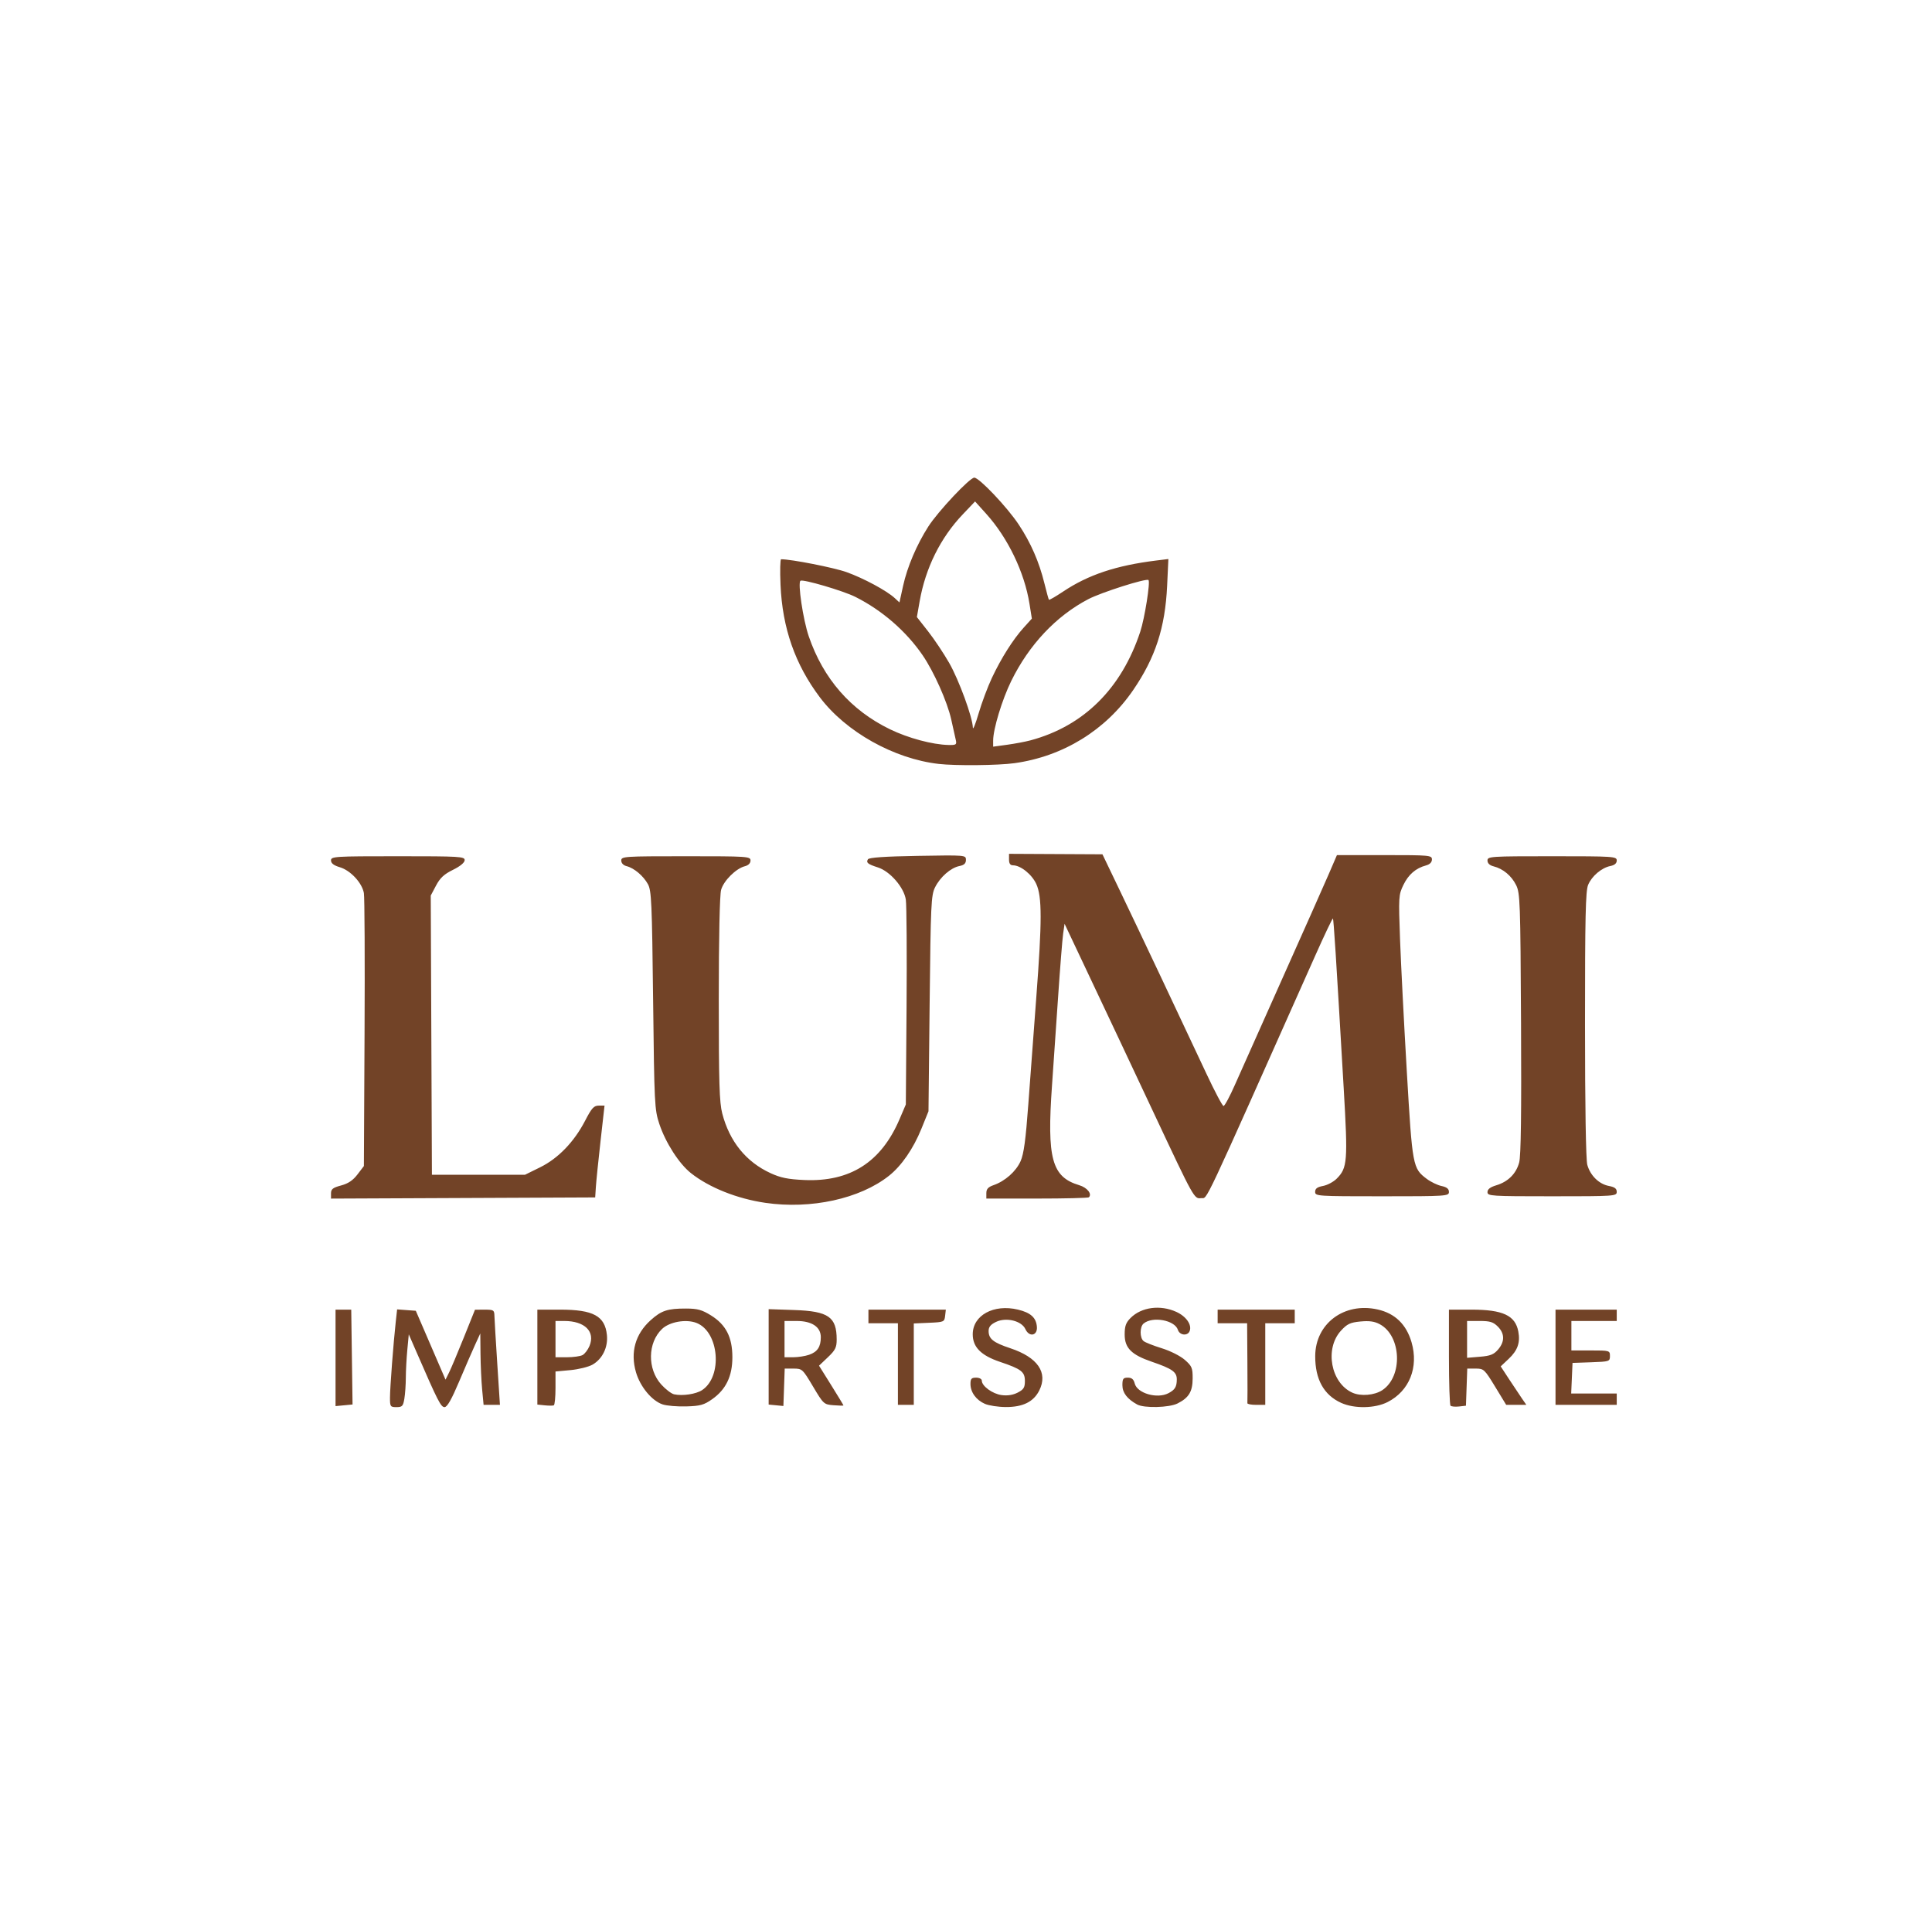
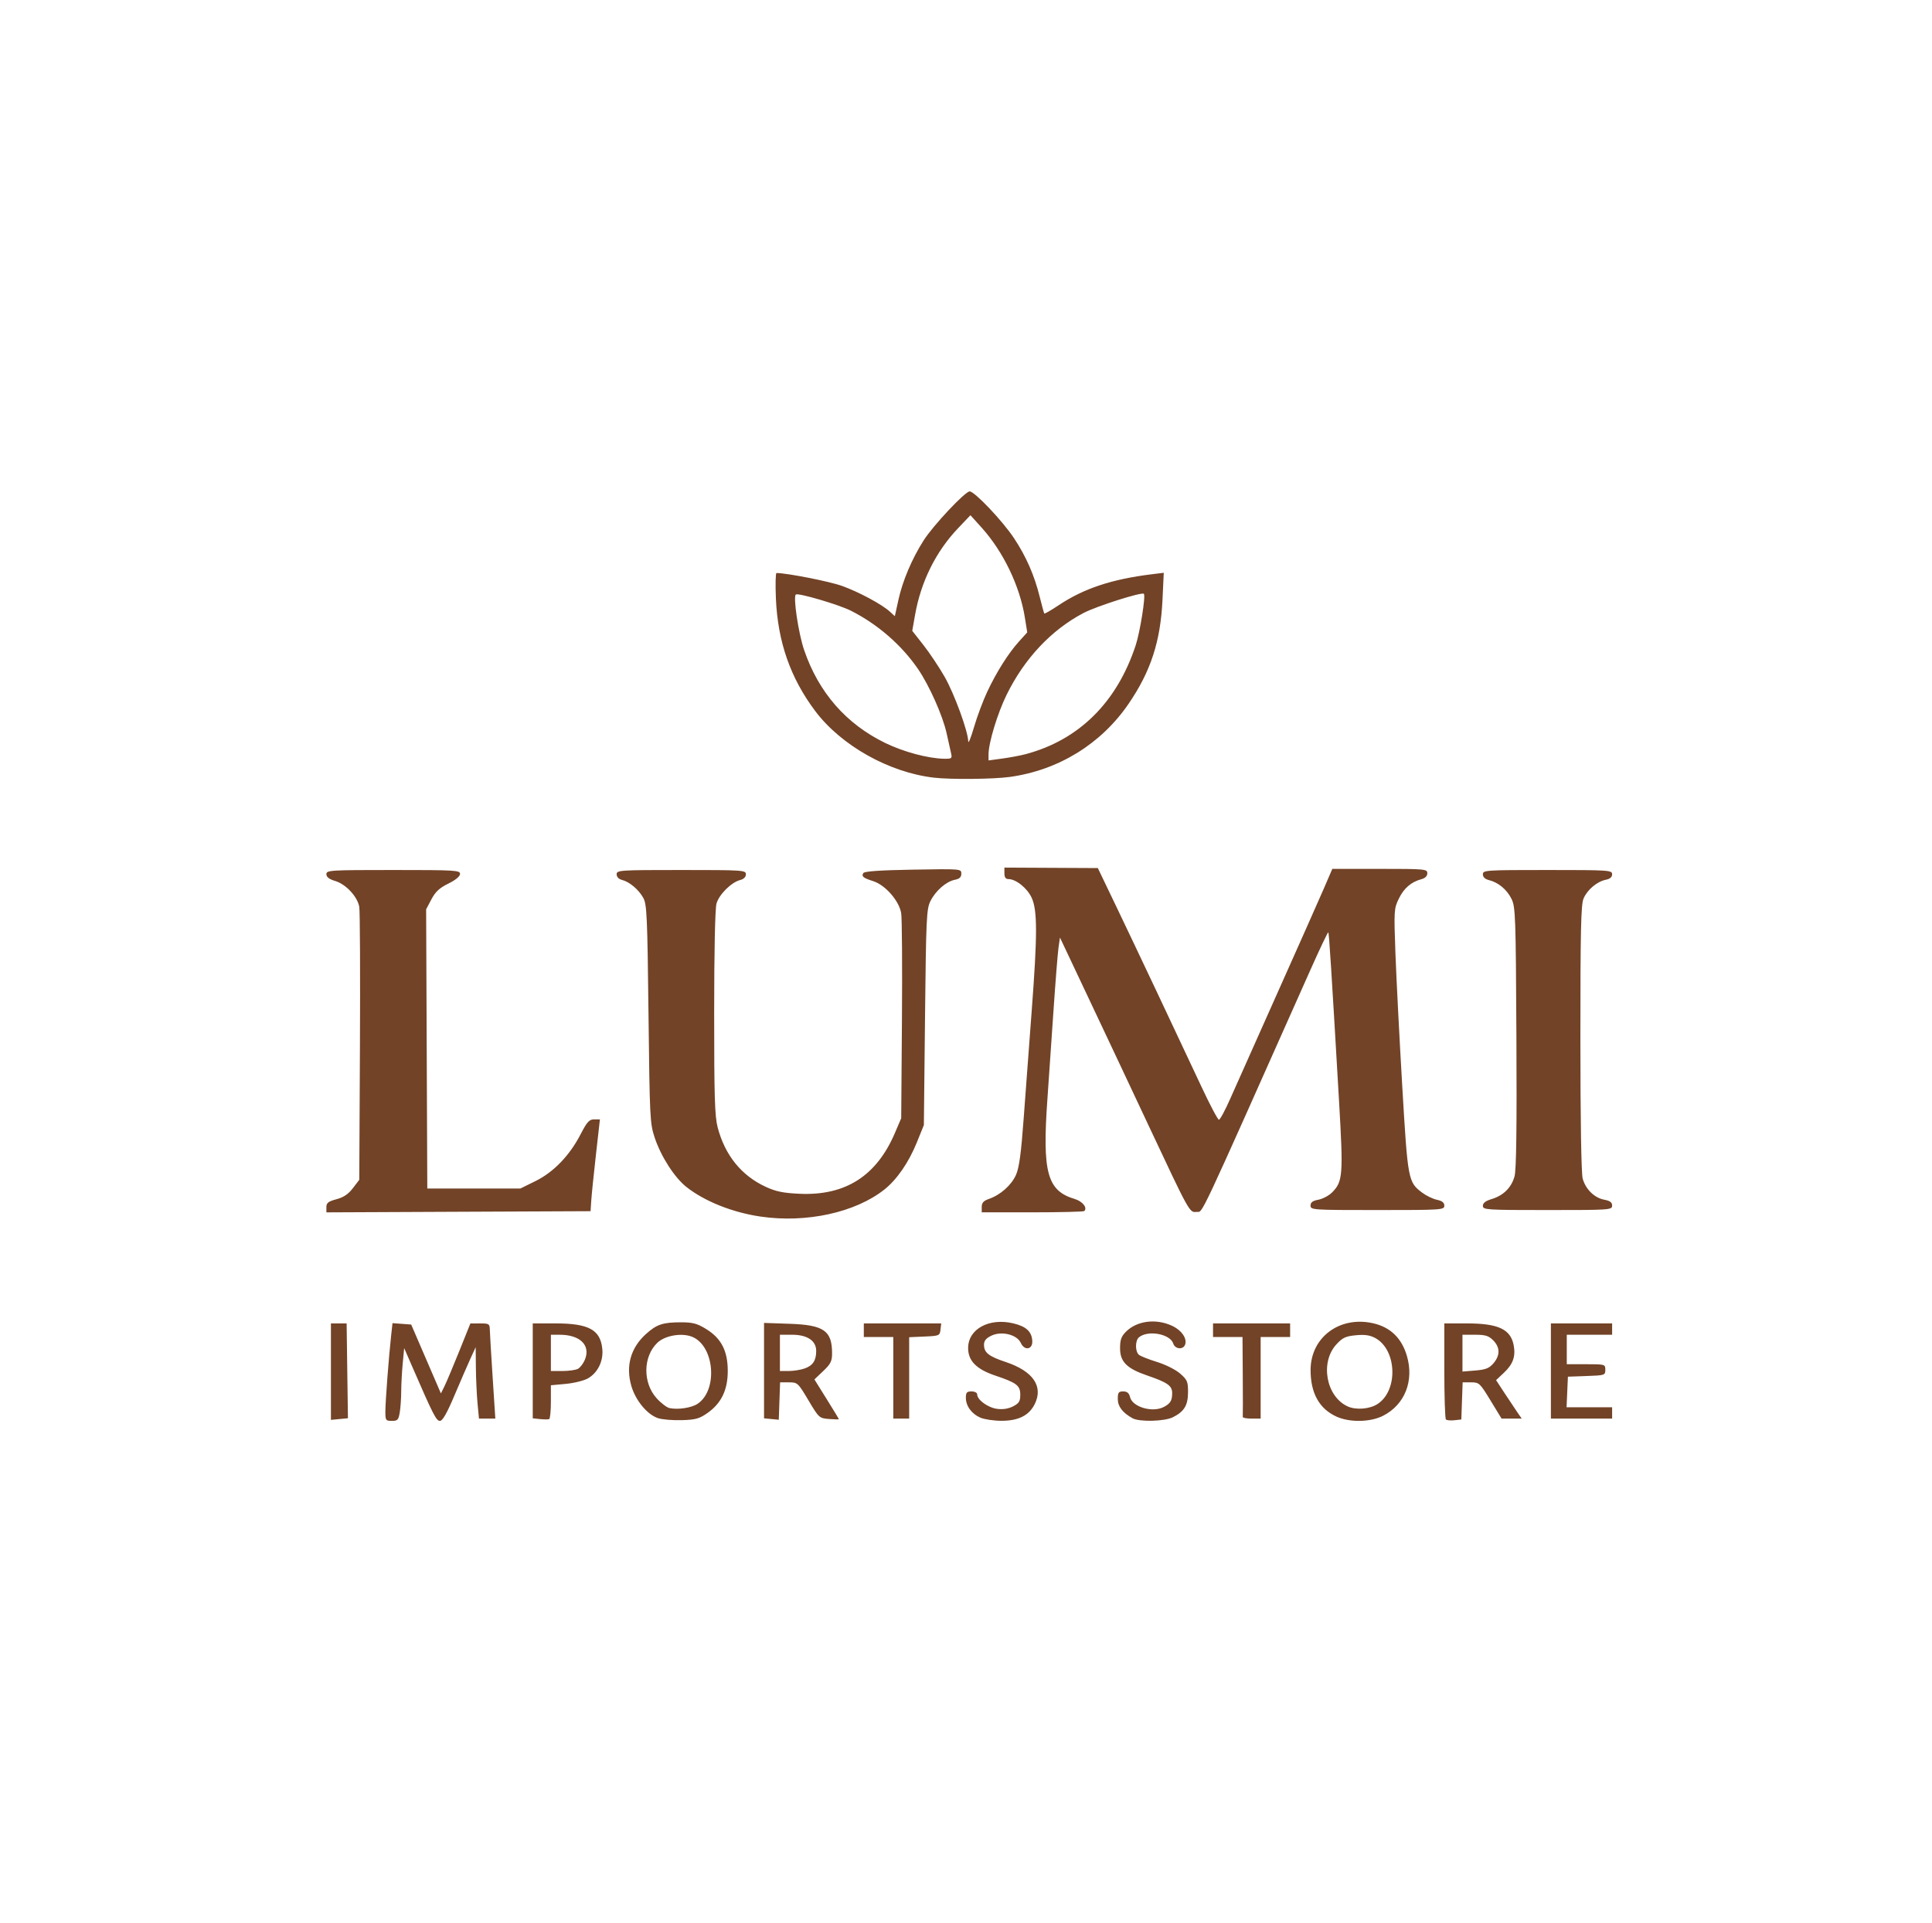
- <svg xmlns="http://www.w3.org/2000/svg" version="1.1" id="svg1" width="852" height="848" viewBox="0 0 852 848">
-   <defs id="defs1" />
-   <g id="g1">
-     <path style="fill:#724327;fill-opacity:1" d="M 147.972,598.97 V 577.693 h 3.461 3.461 l 0.289,20.92 0.289,20.92 -3.75,0.357 -3.75,0.357 z m 24.01,17.474 c 0.011,-4.394 1.523,-24.234 2.558,-33.554 l 0.589,-5.304 4.12,0.304 4.12,0.304 6.551,15.191 6.551,15.191 1.583,-3.191 c 0.87,-1.755 3.795,-8.698 6.5,-15.429 l 4.917,-12.238 4.25,-0.012 c 3.956,-0.011 4.255,0.178 4.318,2.738 0.038,1.512 0.6,10.963 1.25,21 l 1.182,18.25 -3.605,-5e-4 -3.605,-4.9e-4 -0.637,-6.75 c -0.351,-3.712 -0.678,-10.8 -0.728,-15.75 l -0.09,-9 -2.294,5 c -1.261,2.75 -4.435,10.062 -7.052,16.25 -3.339,7.895 -5.252,11.25 -6.416,11.25 -1.623,0 -2.948,-2.602 -12.381,-24.306 l -3.393,-7.806 -0.643,6.806 c -0.353,3.743 -0.651,9.281 -0.661,12.306 -0.01,3.025 -0.297,7.188 -0.638,9.25 -0.548,3.318 -0.95,3.75 -3.489,3.75 -2.71,0 -2.869,-0.235 -2.859,-4.25 z m 68.24,3.461 -3.25,-0.337 V 598.63 577.693 h 10.032 c 14.639,0 19.785,2.795 20.641,11.209 0.545,5.359 -1.954,10.519 -6.312,13.034 -1.726,0.996 -6.114,2.089 -9.75,2.429 l -6.611,0.617 v 7.296 c 0,4.013 -0.338,7.446 -0.75,7.629 -0.412,0.183 -2.212,0.181 -4,-0.004 z m 16.679,-22.172 c 0.988,-0.529 2.363,-2.329 3.056,-4 2.64,-6.375 -2.063,-11.038 -11.133,-11.038 h -3.851 v 8 8 h 5.066 c 2.786,0 5.874,-0.433 6.863,-0.962 z m 35.302,21.76 c -4.757,-1.598 -9.884,-7.797 -11.746,-14.203 -2.555,-8.79 -0.3,-16.819 6.434,-22.902 4.759,-4.299 7.485,-5.199 15.688,-5.176 5.016,0.014 6.966,0.55 10.922,3 6.64,4.112 9.472,9.638 9.472,18.483 0,8.334 -2.828,14.214 -8.89,18.484 -3.638,2.562 -5.252,3.014 -11.423,3.198 -3.953,0.118 -8.658,-0.28 -10.456,-0.884 z m 17.401,-6.292 c 9.188,-6.02 7.536,-25.782 -2.48,-29.656 -4.587,-1.774 -11.874,-0.491 -15.175,2.673 -6.366,6.099 -6.523,17.653 -0.333,24.505 1.913,2.117 4.463,4.062 5.667,4.323 3.708,0.802 9.637,-0.086 12.321,-1.844 z m 32.618,6.681 -3.25,-0.313 v -21.045 -21.045 l 11.25,0.383 c 15.132,0.516 18.75,3.031 18.75,13.034 0,3.473 -0.602,4.68 -3.893,7.811 l -3.893,3.703 5.393,8.643 c 2.966,4.753 5.393,8.758 5.393,8.899 0,0.141 -1.963,0.101 -4.363,-0.09 -4.284,-0.341 -4.447,-0.489 -9.068,-8.257 -4.592,-7.72 -4.799,-7.91 -8.598,-7.91 h -3.893 l -0.289,8.25 -0.289,8.25 z m 14.622,-22.292 c 3.65,-1.272 5.128,-3.509 5.128,-7.756 0,-4.5 -3.93,-7.138 -10.635,-7.138 h -5.365 v 8 8 h 3.851 c 2.118,0 5.277,-0.497 7.021,-1.105 z m 77.506,21.668 c -3.872,-1.685 -6.378,-5.138 -6.378,-8.786 0,-2.296 0.433,-2.777 2.5,-2.777 1.409,0 2.5,0.578 2.5,1.326 0,2.387 4.722,5.827 8.739,6.366 2.591,0.348 5.016,-0.031 7.098,-1.108 2.623,-1.357 3.163,-2.224 3.163,-5.087 0,-4.092 -1.556,-5.291 -11,-8.472 -8.351,-2.813 -12,-6.505 -12,-12.141 0,-8.4 9.262,-13.46 19.946,-10.897 5.633,1.351 8.058,3.571 8.349,7.64 0.279,3.909 -3.409,4.614 -5.069,0.969 -1.666,-3.656 -8.448,-5.338 -12.922,-3.204 -2.408,1.148 -3.303,2.238 -3.303,4.02 0,3.479 2.051,5.109 9.578,7.614 12.069,4.016 16.693,10.749 12.775,18.601 -2.514,5.038 -7.258,7.383 -14.838,7.334 -3.309,-0.021 -7.42,-0.651 -9.137,-1.398 z m 67.122,0.27 c -4.399,-2.433 -6.5,-5.183 -6.5,-8.507 0,-2.841 0.349,-3.326 2.392,-3.326 1.733,0 2.569,0.706 3.036,2.566 1.093,4.355 9.925,6.897 14.889,4.284 2.881,-1.516 3.65,-2.791 3.669,-6.077 0.018,-3.273 -2.014,-4.712 -10.985,-7.782 -9.043,-3.094 -12,-6.061 -12,-12.042 0,-3.714 0.54,-5.217 2.623,-7.3 4.778,-4.778 13.067,-5.88 20.126,-2.677 4.376,1.986 6.973,5.703 5.914,8.464 -0.877,2.286 -4.413,1.927 -5.192,-0.528 -1.357,-4.275 -11.154,-6.076 -15.126,-2.78 -1.729,1.435 -1.74,6.299 -0.018,7.728 0.73,0.606 4.338,2.031 8.017,3.168 3.775,1.166 8.207,3.399 10.173,5.124 3.139,2.756 3.481,3.567 3.461,8.205 -0.025,5.802 -1.671,8.523 -6.678,11.038 -3.701,1.86 -14.74,2.133 -17.8,0.441 z m 89.959,-0.713 c -7.622,-3.462 -11.465,-10.394 -11.431,-20.62 0.047,-14.356 12.777,-23.876 27.516,-20.578 7.655,1.713 12.669,6.558 14.967,14.464 3.208,11.035 -0.962,21.475 -10.53,26.363 -5.581,2.851 -14.697,3.016 -20.522,0.37 z m 18.127,-5.585 c 9.166,-6.006 8.509,-23.938 -1.065,-29.095 -2.355,-1.268 -4.623,-1.59 -8.551,-1.212 -4.514,0.434 -5.85,1.063 -8.582,4.045 -7.28,7.944 -4.505,23.045 5.027,27.357 3.695,1.671 9.712,1.171 13.171,-1.095 z m 30.114,6.83 c -0.385,-0.385 -0.699,-10.074 -0.699,-21.533 V 577.693 h 9.935 c 13.846,0 19.33,2.562 20.66,9.653 0.918,4.893 -0.292,8.325 -4.25,12.058 l -3.519,3.319 3.753,5.735 c 2.064,3.154 4.609,6.972 5.655,8.485 l 1.902,2.75 h -4.444 -4.444 l -4.872,-8 c -4.682,-7.688 -5.016,-8 -8.584,-8 H 647.053 l -0.29,8.187 -0.29,8.187 -3.051,0.346 c -1.678,0.19 -3.365,0.031 -3.75,-0.354 z m 20.97,-24.768 c 3.003,-3.491 2.96,-7.06 -0.124,-10.143 -2.016,-2.016 -3.446,-2.455 -8,-2.455 h -5.545 v 8.124 8.124 l 5.669,-0.47 c 4.597,-0.381 6.11,-0.983 8,-3.18 z m -264.669,6.402 v -18 h -6.5 -6.5 v -3 -3 h 17.066 17.066 l -0.316,2.75 c -0.306,2.663 -0.53,2.759 -7.066,3.046 l -6.75,0.296 v 17.954 17.954 h -3.5 -3.5 z m 154.118,17.25 c 0.065,-0.412 0.065,-8.512 0,-18 l -0.118,-17.25 h -6.5 -6.5 v -3 -3 h 17 17 v 3 3 h -6.5 -6.5 v 18 18 h -4 c -2.2,0 -3.947,-0.338 -3.882,-0.75 z m 135.882,-20.25 v -21 h 13.5 13.5 v 2.5 2.5 h -10 -10 v 6.5 6.5 h 8.5 c 8.363,0 8.5,0.04 8.5,2.46 0,2.391 -0.232,2.468 -8.25,2.75 l -8.25,0.29 -0.296,6.75 -0.296,6.75 h 10.046 10.046 v 2.5 2.5 h -13.5 -13.5 z M 337.511,530.581 c -12.442,-1.813 -24.772,-6.736 -32.807,-13.1 -5.231,-4.143 -11.186,-13.414 -13.949,-21.716 -2.092,-6.286 -2.211,-8.66 -2.735,-54.572 -0.491,-42.968 -0.729,-48.331 -2.278,-51.162 -2.014,-3.68 -6.1,-7.132 -9.432,-7.968 -1.419,-0.356 -2.338,-1.33 -2.338,-2.478 0,-1.811 1.211,-1.892 28.5,-1.892 27.289,0 28.5,0.08 28.5,1.892 0,1.18 -0.934,2.126 -2.482,2.514 -3.924,0.985 -9.37,6.399 -10.488,10.426 -0.621,2.236 -1.021,21.054 -1.024,48.208 -0.005,36.803 0.261,45.562 1.527,50.425 3.22,12.363 10.492,21.355 21.292,26.327 4.441,2.045 7.672,2.703 14.862,3.027 20.193,0.91 33.926,-7.853 42.029,-26.819 l 2.777,-6.5 0.321,-43 c 0.177,-23.65 0.031,-44.96 -0.324,-47.356 -0.8,-5.405 -6.949,-12.498 -12.321,-14.214 -4.468,-1.427 -5.298,-2.107 -4.378,-3.587 0.482,-0.776 7.494,-1.256 21.958,-1.503 21.148,-0.361 21.25,-0.353 21.25,1.773 0,1.55 -0.784,2.293 -2.86,2.708 -3.847,0.769 -8.49,4.829 -10.77,9.416 -1.723,3.467 -1.909,7.476 -2.376,51.262 l -0.507,47.5 -3.112,7.687 c -3.57,8.818 -8.791,16.391 -14.321,20.771 -12.81,10.146 -34.373,14.864 -54.515,11.93 z m -191.539,-4.172 c 0,-1.877 0.817,-2.519 4.432,-3.486 3.159,-0.845 5.242,-2.246 7.25,-4.879 l 2.818,-3.693 0.294,-58.579 c 0.162,-32.218 0.027,-60.051 -0.299,-61.85 -0.82,-4.522 -5.888,-9.967 -10.587,-11.375 -2.705,-0.81 -3.907,-1.737 -3.907,-3.012 0,-1.747 1.512,-1.842 29.5,-1.842 27.451,0 29.496,0.122 29.441,1.75 -0.036,1.084 -2.005,2.703 -5.171,4.254 -3.891,1.905 -5.671,3.56 -7.449,6.922 l -2.336,4.418 0.258,61.578 0.258,61.578 h 20.525 20.525 l 6.647,-3.274 c 8.005,-3.943 15.04,-11.238 19.898,-20.633 2.849,-5.509 3.824,-6.587 5.966,-6.59 l 2.56,-0.004 -1.762,15.66 c -0.969,8.613 -1.896,17.726 -2.06,20.25 l -0.298,4.59 -58.25,0.258 -58.25,0.258 z m 289,-0.118 c 0,-1.797 0.796,-2.68 3.161,-3.504 5.112,-1.782 9.941,-6.07 11.95,-10.611 1.406,-3.178 2.254,-9.439 3.402,-25.108 0.841,-11.481 2.42,-32.658 3.508,-47.059 2.554,-33.792 2.557,-44.445 0.015,-50.045 -1.929,-4.25 -6.918,-8.26 -10.286,-8.267 -1.205,-0.003 -1.75,-0.792 -1.75,-2.535 v -2.531 l 20.6,0.104 20.6,0.104 7.999,16.677 c 8.366,17.443 26.378,55.555 37.805,79.997 3.682,7.876 7.1,14.33 7.595,14.343 0.495,0.013 2.753,-4.181 5.016,-9.32 2.264,-5.138 11.664,-26.218 20.89,-46.843 9.226,-20.625 18.423,-41.325 20.439,-46 l 3.664,-8.5 h 20.945 c 20.018,0 20.945,0.085 20.945,1.928 0,1.229 -0.938,2.179 -2.586,2.62 -4.536,1.213 -7.754,3.992 -10.002,8.636 -2.108,4.354 -2.161,5.23 -1.465,24.167 0.397,10.807 1.739,36.974 2.982,58.149 2.463,41.955 2.595,42.662 8.82,47.339 1.788,1.343 4.714,2.752 6.501,3.131 2.299,0.487 3.25,1.251 3.25,2.61 0,1.851 -1.073,1.921 -29.5,1.921 -28.605,0 -29.5,-0.059 -29.5,-1.955 0,-1.439 0.915,-2.126 3.469,-2.606 1.908,-0.358 4.608,-1.79 6.001,-3.183 4.785,-4.785 5.004,-7.597 3.118,-40.011 -3.431,-58.987 -4.412,-74.403 -4.756,-74.747 -0.192,-0.192 -3.693,7.154 -7.779,16.326 -51.104,114.698 -47.314,106.636 -50.306,106.988 -3.119,0.366 -3.029,0.528 -21.073,-37.907 -11.693,-24.906 -16.522,-35.156 -30.977,-65.757 l -8.197,-17.351 -0.631,4.351 c -0.347,2.393 -1.376,15.376 -2.287,28.851 -0.911,13.475 -2.09,30.6 -2.619,38.057 -2.299,32.372 -0.105,40.424 12.001,44.051 3.518,1.054 5.749,3.847 4.261,5.335 -0.307,0.307 -10.608,0.558 -22.891,0.558 h -22.333 z m 221,-0.44 c 0,-1.27 1.194,-2.2 3.848,-2.995 5.224,-1.565 8.793,-5.116 10.129,-10.079 0.775,-2.878 1.024,-21.567 0.819,-61.361 -0.277,-53.583 -0.415,-57.463 -2.169,-60.993 -2.054,-4.133 -5.77,-7.226 -9.938,-8.272 -1.733,-0.435 -2.689,-1.347 -2.689,-2.566 0,-1.811 1.211,-1.892 28.5,-1.892 27.2,0 28.5,0.086 28.5,1.875 0,1.25 -0.926,2.06 -2.777,2.43 -3.894,0.779 -8.218,4.438 -9.845,8.33 -1.118,2.677 -1.378,14.305 -1.373,61.582 0.003,36.053 0.39,59.665 1.013,61.909 1.312,4.722 5.169,8.498 9.512,9.313 2.554,0.479 3.469,1.167 3.469,2.606 0,1.894 -0.887,1.955 -28.5,1.955 -27.017,0 -28.5,-0.096 -28.5,-1.842 z m -242,-188.878 c -19.747,-2.254 -40.967,-14.151 -52.426,-29.393 -10.937,-14.547 -16.52,-30.527 -17.342,-49.637 -0.266,-6.188 -0.148,-11.25 0.264,-11.25 4.576,0 23.276,3.678 28.846,5.674 7.537,2.7 17.726,8.188 21.248,11.443 l 2.09,1.932 1.607,-7.314 c 1.842,-8.381 5.991,-18.141 11.128,-26.17 4.255,-6.651 18.269,-21.564 20.265,-21.564 2.18,0 14.513,13.015 19.578,20.661 5.344,8.066 9.003,16.436 11.344,25.948 0.933,3.79 1.831,7.055 1.996,7.257 0.165,0.201 2.992,-1.431 6.282,-3.628 11.071,-7.393 23.372,-11.496 41.008,-13.677 l 5.389,-0.667 -0.552,11.803 c -0.865,18.476 -5.186,31.732 -15.021,46.075 -12.106,17.656 -30.866,29.197 -52.31,32.179 -7.18,0.999 -25.914,1.183 -33.396,0.329 z m 40.436,-10.391 c 23.466,-6.282 40.18,-22.836 48.456,-47.99 1.931,-5.869 4.473,-21.867 3.612,-22.729 -0.898,-0.898 -20.817,5.433 -26.568,8.445 -14.199,7.435 -26.11,20.096 -33.968,36.105 -4.024,8.2 -7.968,21.203 -7.968,26.274 v 2.675 l 6.186,-0.846 c 3.402,-0.465 8.015,-1.336 10.25,-1.934 z m -32.899,-0.139 c -0.276,-1.238 -1.193,-5.352 -2.038,-9.142 -1.733,-7.775 -7.652,-21.055 -12.606,-28.281 -7.279,-10.616 -17.887,-19.821 -29.653,-25.729 -5.336,-2.68 -22.984,-7.874 -24.199,-7.122 -1.304,0.806 1.129,17.161 3.648,24.525 6.403,18.715 18.537,32.605 35.811,40.994 8.023,3.896 18.724,6.772 25.769,6.924 3.407,0.074 3.721,-0.135 3.267,-2.168 z m 15.899,-27.387 c 4.131,-8.777 9.315,-16.973 14.05,-22.214 l 3.583,-3.966 -1.051,-6.58 c -2.219,-13.889 -9.517,-29.049 -19.1,-39.675 l -4.895,-5.428 -5.464,5.746 c -9.799,10.306 -16.383,23.588 -18.963,38.254 l -1.231,7 4.931,6.278 c 2.712,3.453 6.916,9.753 9.343,14 4.289,7.509 10.308,23.969 10.416,28.484 0.029,1.231 1.171,-1.587 2.538,-6.262 1.367,-4.675 3.996,-11.712 5.844,-15.637 z" id="path1" />
-   </g>
+ <svg xmlns="http://www.w3.org/2000/svg" width="852" zoomAndPan="magnify" viewBox="0 0 639 636" height="848" preserveAspectRatio="xMidYMid meet" version="1.0">
+   <path fill="#724327" d="M 109.453 453.781 L 109.453 437.824 L 114.645 437.824 L 114.859 453.512 L 115.078 469.203 L 112.266 469.469 L 109.453 469.738 Z M 127.461 466.887 C 127.469 463.59 128.602 448.711 129.379 441.719 L 129.82 437.742 L 132.91 437.969 L 136 438.199 L 140.914 449.59 L 145.828 460.984 L 147.016 458.59 C 147.668 457.273 149.859 452.066 151.891 447.02 L 155.578 437.84 L 158.766 437.832 C 161.73 437.824 161.957 437.965 162.004 439.887 C 162.031 441.02 162.453 448.105 162.941 455.637 L 163.828 469.324 L 158.418 469.324 L 157.941 464.262 C 157.68 461.477 157.434 456.16 157.395 452.449 L 157.328 445.699 L 155.605 449.449 C 154.66 451.512 152.281 456.996 150.316 461.637 C 147.812 467.555 146.379 470.074 145.508 470.074 C 144.289 470.074 143.297 468.121 136.223 451.844 L 133.676 445.988 L 133.195 451.094 C 132.93 453.902 132.707 458.055 132.699 460.324 C 132.691 462.59 132.477 465.715 132.219 467.262 C 131.809 469.75 131.508 470.074 129.605 470.074 C 127.57 470.074 127.453 469.898 127.461 466.887 Z M 178.641 469.48 L 176.203 469.227 L 176.203 437.824 L 183.727 437.824 C 194.707 437.824 198.566 439.918 199.207 446.23 C 199.617 450.25 197.742 454.121 194.473 456.004 C 193.18 456.754 189.887 457.57 187.16 457.828 L 182.203 458.289 L 182.203 463.762 C 182.203 466.773 181.949 469.348 181.641 469.484 C 181.332 469.621 179.98 469.621 178.641 469.48 Z M 191.148 452.852 C 191.891 452.453 192.922 451.105 193.441 449.852 C 195.422 445.07 191.895 441.574 185.09 441.574 L 182.203 441.574 L 182.203 453.574 L 186 453.574 C 188.09 453.574 190.406 453.25 191.148 452.852 Z M 217.625 469.172 C 214.059 467.973 210.211 463.324 208.816 458.52 C 206.898 451.926 208.59 445.906 213.641 441.344 C 217.211 438.117 219.254 437.445 225.406 437.461 C 229.168 437.473 230.629 437.871 233.598 439.711 C 238.578 442.793 240.703 446.938 240.703 453.574 C 240.703 459.824 238.582 464.234 234.035 467.438 C 231.305 469.355 230.098 469.695 225.469 469.836 C 222.504 469.922 218.973 469.625 217.625 469.172 Z M 230.676 464.453 C 237.566 459.938 236.328 445.117 228.816 442.211 C 225.375 440.879 219.91 441.844 217.434 444.215 C 212.66 448.789 212.543 457.453 217.184 462.594 C 218.621 464.18 220.531 465.641 221.434 465.836 C 224.215 466.438 228.664 465.77 230.676 464.453 Z M 255.141 469.461 L 252.703 469.227 L 252.703 437.66 L 261.141 437.949 C 272.488 438.336 275.203 440.223 275.203 447.723 C 275.203 450.328 274.75 451.234 272.281 453.582 L 269.363 456.359 L 273.406 462.84 C 275.633 466.406 277.453 469.41 277.453 469.516 C 277.453 469.621 275.98 469.59 274.18 469.449 C 270.965 469.191 270.844 469.082 267.379 463.254 C 263.934 457.465 263.781 457.324 260.93 457.324 L 258.012 457.324 L 257.793 463.512 L 257.578 469.699 Z M 266.105 452.742 C 268.844 451.789 269.953 450.113 269.953 446.926 C 269.953 443.551 267.004 441.574 261.977 441.574 L 257.953 441.574 L 257.953 453.574 L 260.84 453.574 C 262.43 453.574 264.797 453.199 266.105 452.742 Z M 324.234 468.996 C 321.332 467.73 319.453 465.141 319.453 462.406 C 319.453 460.684 319.777 460.324 321.328 460.324 C 322.383 460.324 323.203 460.758 323.203 461.316 C 323.203 463.109 326.742 465.688 329.758 466.09 C 331.699 466.352 333.52 466.07 335.078 465.262 C 337.047 464.242 337.453 463.594 337.453 461.445 C 337.453 458.375 336.285 457.477 329.203 455.094 C 322.938 452.98 320.203 450.215 320.203 445.984 C 320.203 439.688 327.148 435.891 335.16 437.812 C 339.387 438.828 341.207 440.492 341.422 443.543 C 341.633 446.477 338.867 447.004 337.621 444.27 C 336.371 441.527 331.285 440.266 327.93 441.867 C 326.125 442.727 325.453 443.547 325.453 444.883 C 325.453 447.492 326.988 448.715 332.637 450.594 C 341.688 453.605 345.156 458.652 342.219 464.543 C 340.332 468.32 336.773 470.082 331.09 470.043 C 328.605 470.027 325.523 469.555 324.234 468.996 Z M 374.578 469.199 C 371.277 467.371 369.703 465.309 369.703 462.816 C 369.703 460.688 369.965 460.324 371.496 460.324 C 372.797 460.324 373.422 460.852 373.773 462.246 C 374.594 465.516 381.215 467.422 384.938 465.461 C 387.102 464.324 387.676 463.367 387.691 460.902 C 387.703 458.449 386.18 457.367 379.453 455.066 C 372.668 452.746 370.453 450.52 370.453 446.035 C 370.453 443.25 370.855 442.121 372.418 440.559 C 376.004 436.977 382.219 436.148 387.516 438.551 C 390.797 440.043 392.742 442.828 391.949 444.898 C 391.293 446.613 388.641 446.344 388.055 444.504 C 387.039 441.297 379.691 439.945 376.711 442.418 C 375.414 443.496 375.406 447.145 376.699 448.215 C 377.246 448.672 379.949 449.738 382.711 450.59 C 385.543 451.465 388.867 453.141 390.34 454.434 C 392.695 456.5 392.949 457.109 392.934 460.59 C 392.918 464.941 391.684 466.98 387.926 468.867 C 385.152 470.262 376.871 470.469 374.578 469.199 Z M 442.047 468.664 C 436.328 466.066 433.449 460.867 433.473 453.199 C 433.508 442.43 443.055 435.289 454.109 437.766 C 459.852 439.051 463.609 442.684 465.336 448.613 C 467.742 456.891 464.613 464.719 457.438 468.387 C 453.25 470.523 446.414 470.648 442.047 468.664 Z M 455.641 464.477 C 462.516 459.969 462.023 446.52 454.844 442.652 C 453.078 441.703 451.375 441.461 448.43 441.746 C 445.043 442.07 444.043 442.543 441.992 444.777 C 436.531 450.734 438.613 462.062 445.762 465.297 C 448.535 466.551 453.047 466.176 455.641 464.477 Z M 478.227 469.598 C 477.938 469.309 477.703 462.043 477.703 453.449 L 477.703 437.824 L 485.152 437.824 C 495.539 437.824 499.648 439.746 500.648 445.062 C 501.336 448.734 500.43 451.305 497.461 454.105 L 494.82 456.594 L 497.637 460.898 C 499.184 463.262 501.094 466.125 501.879 467.262 L 503.305 469.324 L 496.637 469.324 L 492.984 463.324 C 489.473 457.559 489.223 457.324 486.547 457.324 L 483.762 457.324 L 483.543 463.465 L 483.328 469.602 L 481.039 469.863 C 479.781 470.004 478.516 469.887 478.227 469.598 Z M 493.953 451.02 C 496.207 448.402 496.172 445.727 493.859 443.414 C 492.348 441.902 491.277 441.574 487.859 441.574 L 483.703 441.574 L 483.703 453.758 L 487.953 453.406 C 491.402 453.121 492.535 452.668 493.953 451.02 Z M 295.453 455.824 L 295.453 442.324 L 285.703 442.324 L 285.703 437.824 L 311.301 437.824 L 311.062 439.887 C 310.836 441.883 310.668 441.953 305.766 442.168 L 300.703 442.391 L 300.703 469.324 L 295.453 469.324 Z M 411.039 468.762 C 411.09 468.449 411.09 462.375 411.039 455.262 L 410.953 442.324 L 401.203 442.324 L 401.203 437.824 L 426.703 437.824 L 426.703 442.324 L 416.953 442.324 L 416.953 469.324 L 413.953 469.324 C 412.301 469.324 410.992 469.07 411.039 468.762 Z M 512.953 453.574 L 512.953 437.824 L 533.203 437.824 L 533.203 441.574 L 518.203 441.574 L 518.203 451.324 L 524.578 451.324 C 530.848 451.324 530.953 451.352 530.953 453.168 C 530.953 454.961 530.777 455.02 524.766 455.23 L 518.578 455.449 L 518.133 465.574 L 533.203 465.574 L 533.203 469.324 L 512.953 469.324 Z M 251.605 402.488 C 242.273 401.129 233.027 397.438 227 392.664 C 223.078 389.555 218.613 382.602 216.539 376.375 C 214.969 371.664 214.883 369.883 214.488 335.449 C 214.121 303.223 213.941 299.199 212.781 297.078 C 211.27 294.316 208.203 291.727 205.707 291.102 C 204.641 290.832 203.953 290.102 203.953 289.242 C 203.953 287.883 204.859 287.824 225.328 287.824 C 245.793 287.824 246.703 287.883 246.703 289.242 C 246.703 290.125 246 290.836 244.84 291.129 C 241.898 291.867 237.812 295.926 236.973 298.945 C 236.508 300.625 236.207 314.738 236.207 335.102 C 236.203 362.707 236.402 369.273 237.352 372.922 C 239.766 382.195 245.223 388.938 253.32 392.668 C 256.652 394.199 259.074 394.695 264.469 394.938 C 279.613 395.621 289.91 389.047 295.988 374.824 L 298.07 369.949 L 298.312 337.699 C 298.445 319.961 298.336 303.977 298.07 302.18 C 297.469 298.129 292.859 292.809 288.828 291.52 C 285.477 290.449 284.855 289.941 285.547 288.832 C 285.906 288.25 291.168 287.887 302.016 287.703 C 317.875 287.434 317.953 287.438 317.953 289.035 C 317.953 290.195 317.363 290.754 315.809 291.062 C 312.922 291.641 309.438 294.688 307.73 298.125 C 306.438 300.727 306.297 303.734 305.945 336.574 L 305.566 372.199 L 303.234 377.965 C 300.555 384.578 296.641 390.258 292.492 393.543 C 282.883 401.148 266.711 404.688 251.605 402.488 Z M 107.953 399.359 C 107.953 397.953 108.566 397.469 111.277 396.746 C 113.645 396.109 115.207 395.059 116.715 393.086 L 118.828 390.316 L 119.047 346.383 C 119.168 322.219 119.066 301.344 118.824 299.996 C 118.207 296.602 114.406 292.52 110.883 291.465 C 108.855 290.855 107.953 290.16 107.953 289.203 C 107.953 287.895 109.086 287.824 130.078 287.824 C 150.664 287.824 152.199 287.914 152.156 289.137 C 152.129 289.949 150.656 291.164 148.281 292.324 C 145.363 293.754 144.027 294.996 142.691 297.516 L 140.941 300.832 L 141.133 347.016 L 141.328 393.199 L 172.113 393.199 L 177.102 390.742 C 183.102 387.785 188.379 382.312 192.023 375.27 C 194.16 371.137 194.891 370.328 196.496 370.324 L 198.418 370.324 L 197.098 382.066 C 196.367 388.527 195.672 395.363 195.551 397.254 L 195.328 400.699 L 151.641 400.891 L 107.953 401.086 Z M 324.703 399.27 C 324.703 397.922 325.301 397.262 327.074 396.645 C 330.906 395.309 334.527 392.09 336.035 388.684 C 337.09 386.301 337.727 381.605 338.586 369.855 C 339.219 361.242 340.402 345.359 341.219 334.559 C 343.133 309.215 343.137 301.227 341.23 297.027 C 339.781 293.84 336.039 290.832 333.516 290.824 C 332.609 290.824 332.203 290.23 332.203 288.926 L 332.203 287.027 L 363.102 287.184 L 369.102 299.691 C 375.375 312.773 388.883 341.355 397.457 359.688 C 400.219 365.594 402.781 370.434 403.152 370.445 C 403.523 370.453 405.215 367.309 406.914 363.453 C 408.613 359.602 415.664 343.793 422.582 328.324 C 429.5 312.855 436.398 297.328 437.91 293.824 L 440.66 287.449 L 456.367 287.449 C 471.383 287.449 472.078 287.512 472.078 288.895 C 472.078 289.816 471.375 290.527 470.137 290.859 C 466.734 291.77 464.32 293.852 462.637 297.336 C 461.055 300.602 461.016 301.258 461.535 315.461 C 461.836 323.566 462.84 343.191 463.773 359.074 C 465.621 390.539 465.719 391.07 470.391 394.578 C 471.73 395.586 473.926 396.641 475.266 396.926 C 476.988 397.289 477.703 397.863 477.703 398.883 C 477.703 400.27 476.898 400.324 455.578 400.324 C 434.121 400.324 433.453 400.277 433.453 398.855 C 433.453 397.777 434.137 397.262 436.055 396.902 C 437.484 396.633 439.512 395.559 440.555 394.516 C 444.145 390.926 444.309 388.816 442.895 364.508 C 440.32 320.266 439.586 308.703 439.324 308.445 C 439.184 308.305 436.555 313.812 433.492 320.691 C 395.164 406.715 398.008 400.668 395.762 400.934 C 393.422 401.207 393.492 401.328 379.957 372.504 C 371.188 353.82 367.566 346.137 356.723 323.184 L 350.578 310.172 L 350.105 313.434 C 349.844 315.23 349.07 324.965 348.387 335.074 C 347.703 345.18 346.82 358.023 346.426 363.617 C 344.699 387.895 346.344 393.934 355.426 396.652 C 358.062 397.445 359.734 399.539 358.621 400.656 C 358.391 400.883 350.664 401.074 341.453 401.074 L 324.703 401.074 Z M 490.453 398.941 C 490.453 397.988 491.348 397.293 493.34 396.695 C 497.258 395.523 499.934 392.859 500.934 389.137 C 501.516 386.977 501.703 372.961 501.547 343.117 C 501.34 302.93 501.238 300.02 499.922 297.371 C 498.383 294.27 495.594 291.949 492.469 291.168 C 491.168 290.84 490.453 290.156 490.453 289.242 C 490.453 287.883 491.359 287.824 511.828 287.824 C 532.227 287.824 533.203 287.887 533.203 289.23 C 533.203 290.168 532.508 290.773 531.121 291.051 C 528.199 291.637 524.957 294.379 523.734 297.301 C 522.898 299.309 522.703 308.027 522.707 343.484 C 522.707 370.527 523 388.234 523.465 389.918 C 524.449 393.461 527.344 396.293 530.602 396.902 C 532.516 397.262 533.203 397.777 533.203 398.855 C 533.203 400.277 532.535 400.324 511.828 400.324 C 491.562 400.324 490.453 400.25 490.453 398.941 Z M 308.953 257.281 C 294.141 255.594 278.227 246.668 269.633 235.238 C 261.43 224.328 257.242 212.344 256.625 198.012 C 256.426 193.371 256.516 189.574 256.824 189.574 C 260.254 189.574 274.281 192.332 278.457 193.828 C 284.109 195.855 291.754 199.969 294.395 202.41 L 295.961 203.859 L 297.168 198.375 C 298.551 192.086 301.66 184.77 305.516 178.746 C 308.703 173.758 319.215 162.574 320.711 162.574 C 322.348 162.574 331.598 172.336 335.395 178.07 C 339.402 184.117 342.148 190.395 343.902 197.531 C 344.605 200.371 345.277 202.82 345.402 202.973 C 345.523 203.125 347.645 201.898 350.113 200.25 C 358.418 194.707 367.641 191.629 380.867 189.992 L 384.91 189.492 L 384.496 198.344 C 383.848 212.203 380.605 222.145 373.23 232.902 C 364.152 246.145 350.082 254.801 334 257.035 C 328.613 257.785 314.562 257.922 308.953 257.281 Z M 339.277 249.488 C 356.879 244.777 369.414 232.363 375.621 213.496 C 377.07 209.094 378.977 197.098 378.328 196.449 C 377.656 195.777 362.719 200.527 358.402 202.785 C 347.754 208.359 338.82 217.855 332.93 229.863 C 329.91 236.012 326.953 245.766 326.953 249.57 L 326.953 251.574 L 331.59 250.941 C 334.145 250.59 337.602 249.938 339.277 249.488 Z M 314.605 249.387 C 314.398 248.457 313.711 245.371 313.074 242.527 C 311.777 236.695 307.336 226.738 303.621 221.316 C 298.164 213.355 290.207 206.453 281.383 202.02 C 277.379 200.012 264.145 196.117 263.23 196.68 C 262.254 197.285 264.078 209.551 265.969 215.074 C 270.77 229.109 279.871 239.527 292.828 245.82 C 298.844 248.742 306.871 250.898 312.152 251.012 C 314.711 251.066 314.945 250.91 314.605 249.387 Z M 326.527 228.844 C 329.625 222.262 333.516 216.113 337.066 212.184 L 339.754 209.211 L 338.965 204.273 C 337.301 193.859 331.828 182.488 324.641 174.52 L 320.969 170.449 L 316.871 174.758 C 309.52 182.488 304.582 192.449 302.648 203.449 L 301.723 208.699 L 305.422 213.406 C 307.457 215.996 310.609 220.723 312.43 223.906 C 315.648 229.539 320.16 241.883 320.242 245.27 C 320.266 246.191 321.121 244.078 322.145 240.574 C 323.172 237.066 325.145 231.789 326.527 228.844 Z M 326.527 228.844 " fill-opacity="1" fill-rule="nonzero" />
</svg>
